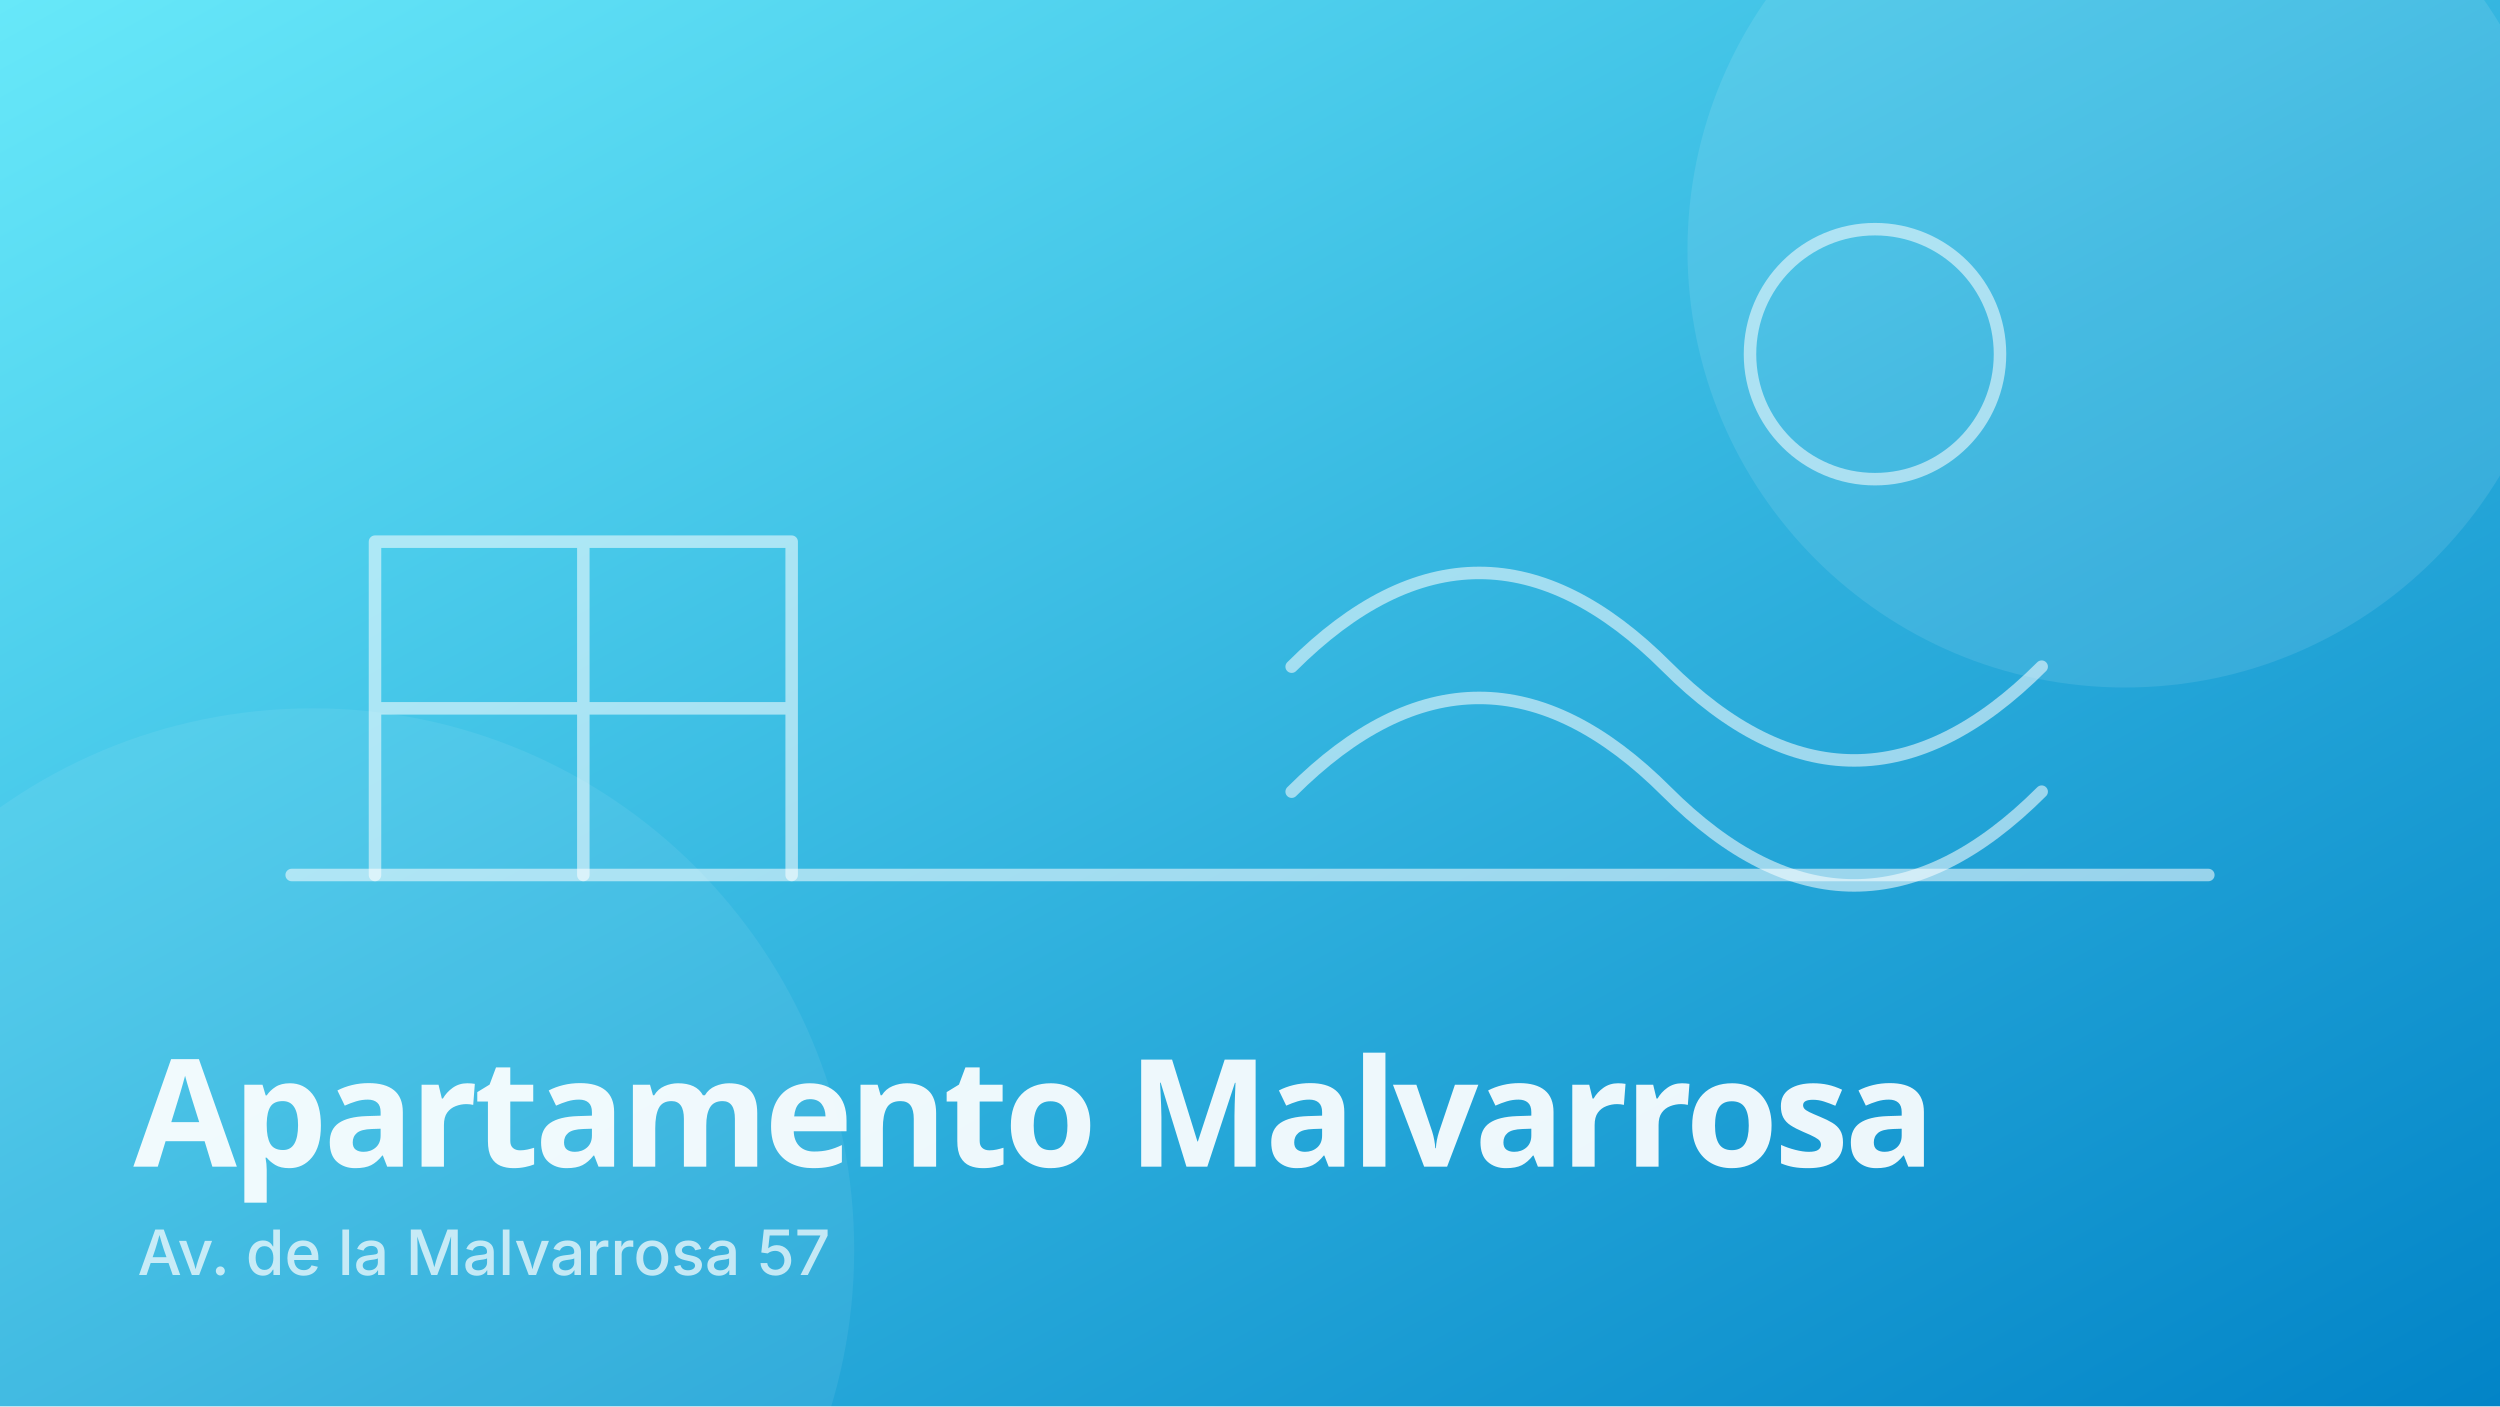
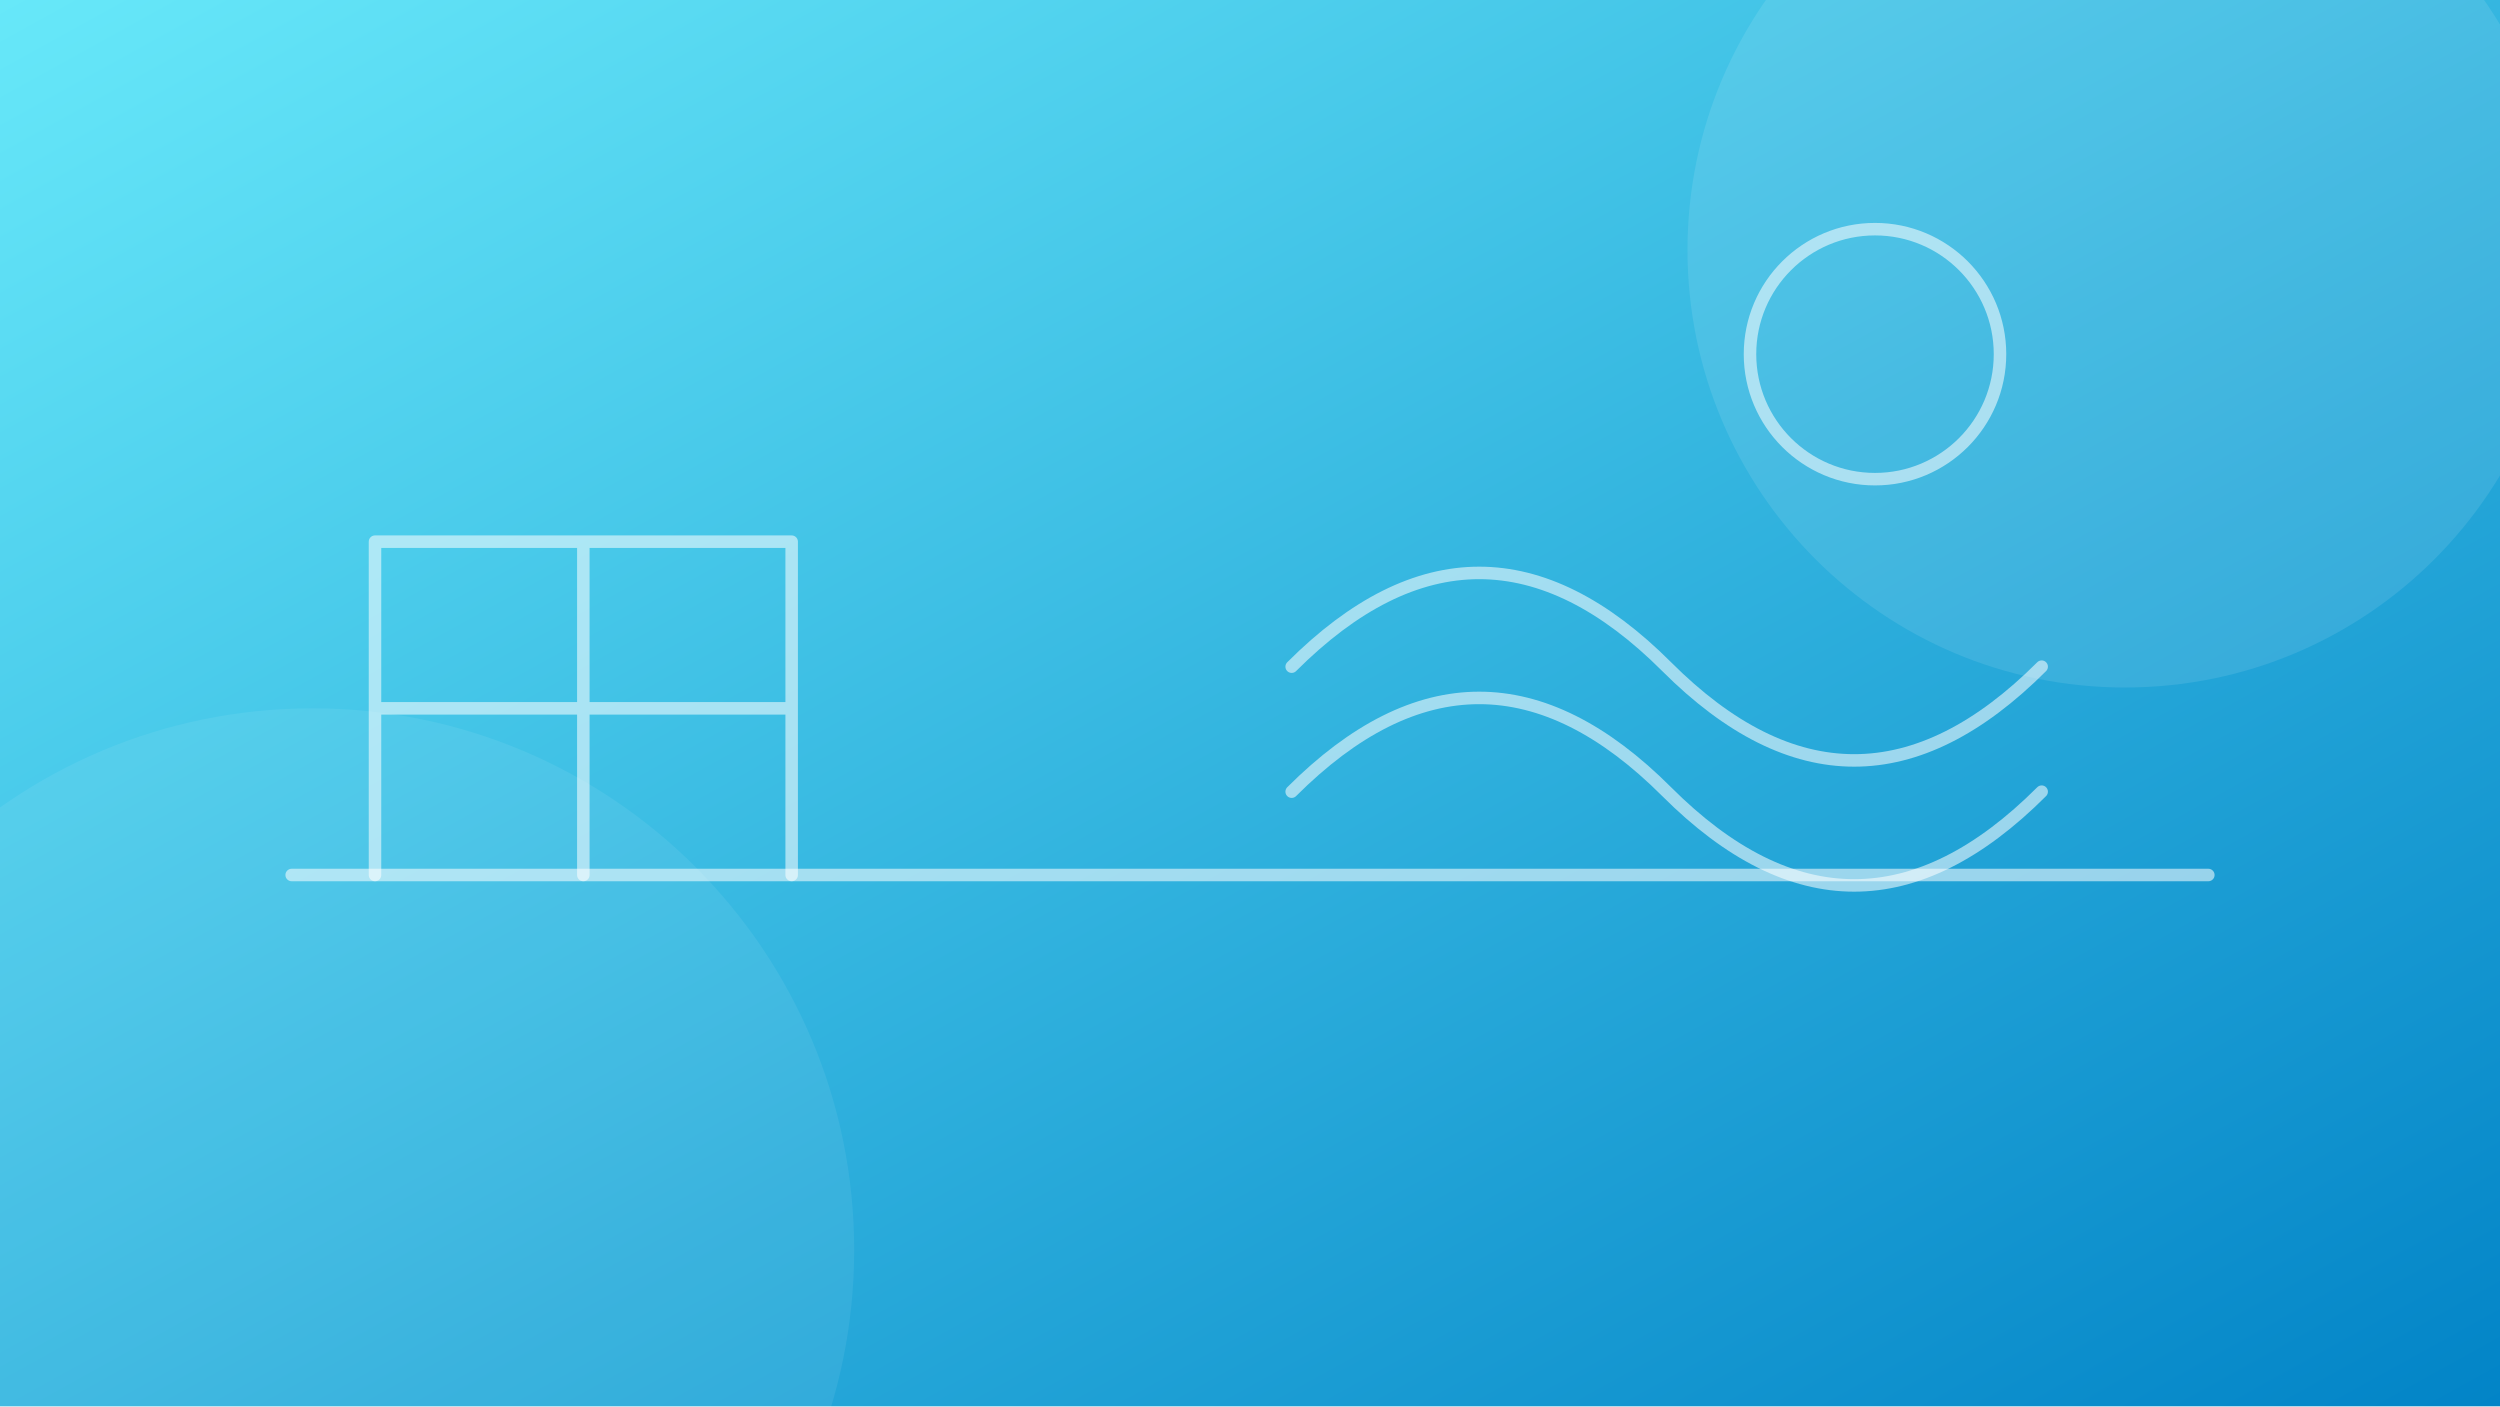
<svg xmlns="http://www.w3.org/2000/svg" viewBox="0 0 1200 675" width="1200" height="675">
  <defs>
    <linearGradient id="bg" x1="0" y1="0" x2="1" y2="1">
      <stop offset="0" stop-color="#67E8F9" />
      <stop offset="1" stop-color="#0284C7" />
    </linearGradient>
  </defs>
  <rect width="1200" height="675" fill="url(#bg)" />
  <circle cx="1020" cy="120" r="210" fill="#FFFFFF" opacity="0.10" />
  <circle cx="150" cy="600" r="260" fill="#FFFFFF" opacity="0.07" />
  <g fill="none" stroke="#FFFFFF" stroke-opacity="0.55" stroke-width="6" stroke-linecap="round" stroke-linejoin="round">
    <path d="M620 380 q90 -90 180 0 q90 90 180 0" />
    <path d="M620 320 q90 -90 180 0 q90 90 180 0" />
    <circle cx="900" cy="170" r="60" />
    <path d="M180 420 v-160 h200 v160 M180 340 h200 M280 260 v160" />
    <path d="M140 420 h920" />
  </g>
-   <text x="64" y="560" font-family="Space Grotesk, sans-serif" font-size="72" font-weight="700" fill="#FFFFFF" fill-opacity="0.92" letter-spacing="-2">Apartamento Malvarrosa</text>
-   <text x="66" y="612" font-family="Inter, sans-serif" font-size="30" font-weight="500" fill="#FFFFFF" fill-opacity="0.7">Av. de la Malvarrosa 57</text>
</svg>
